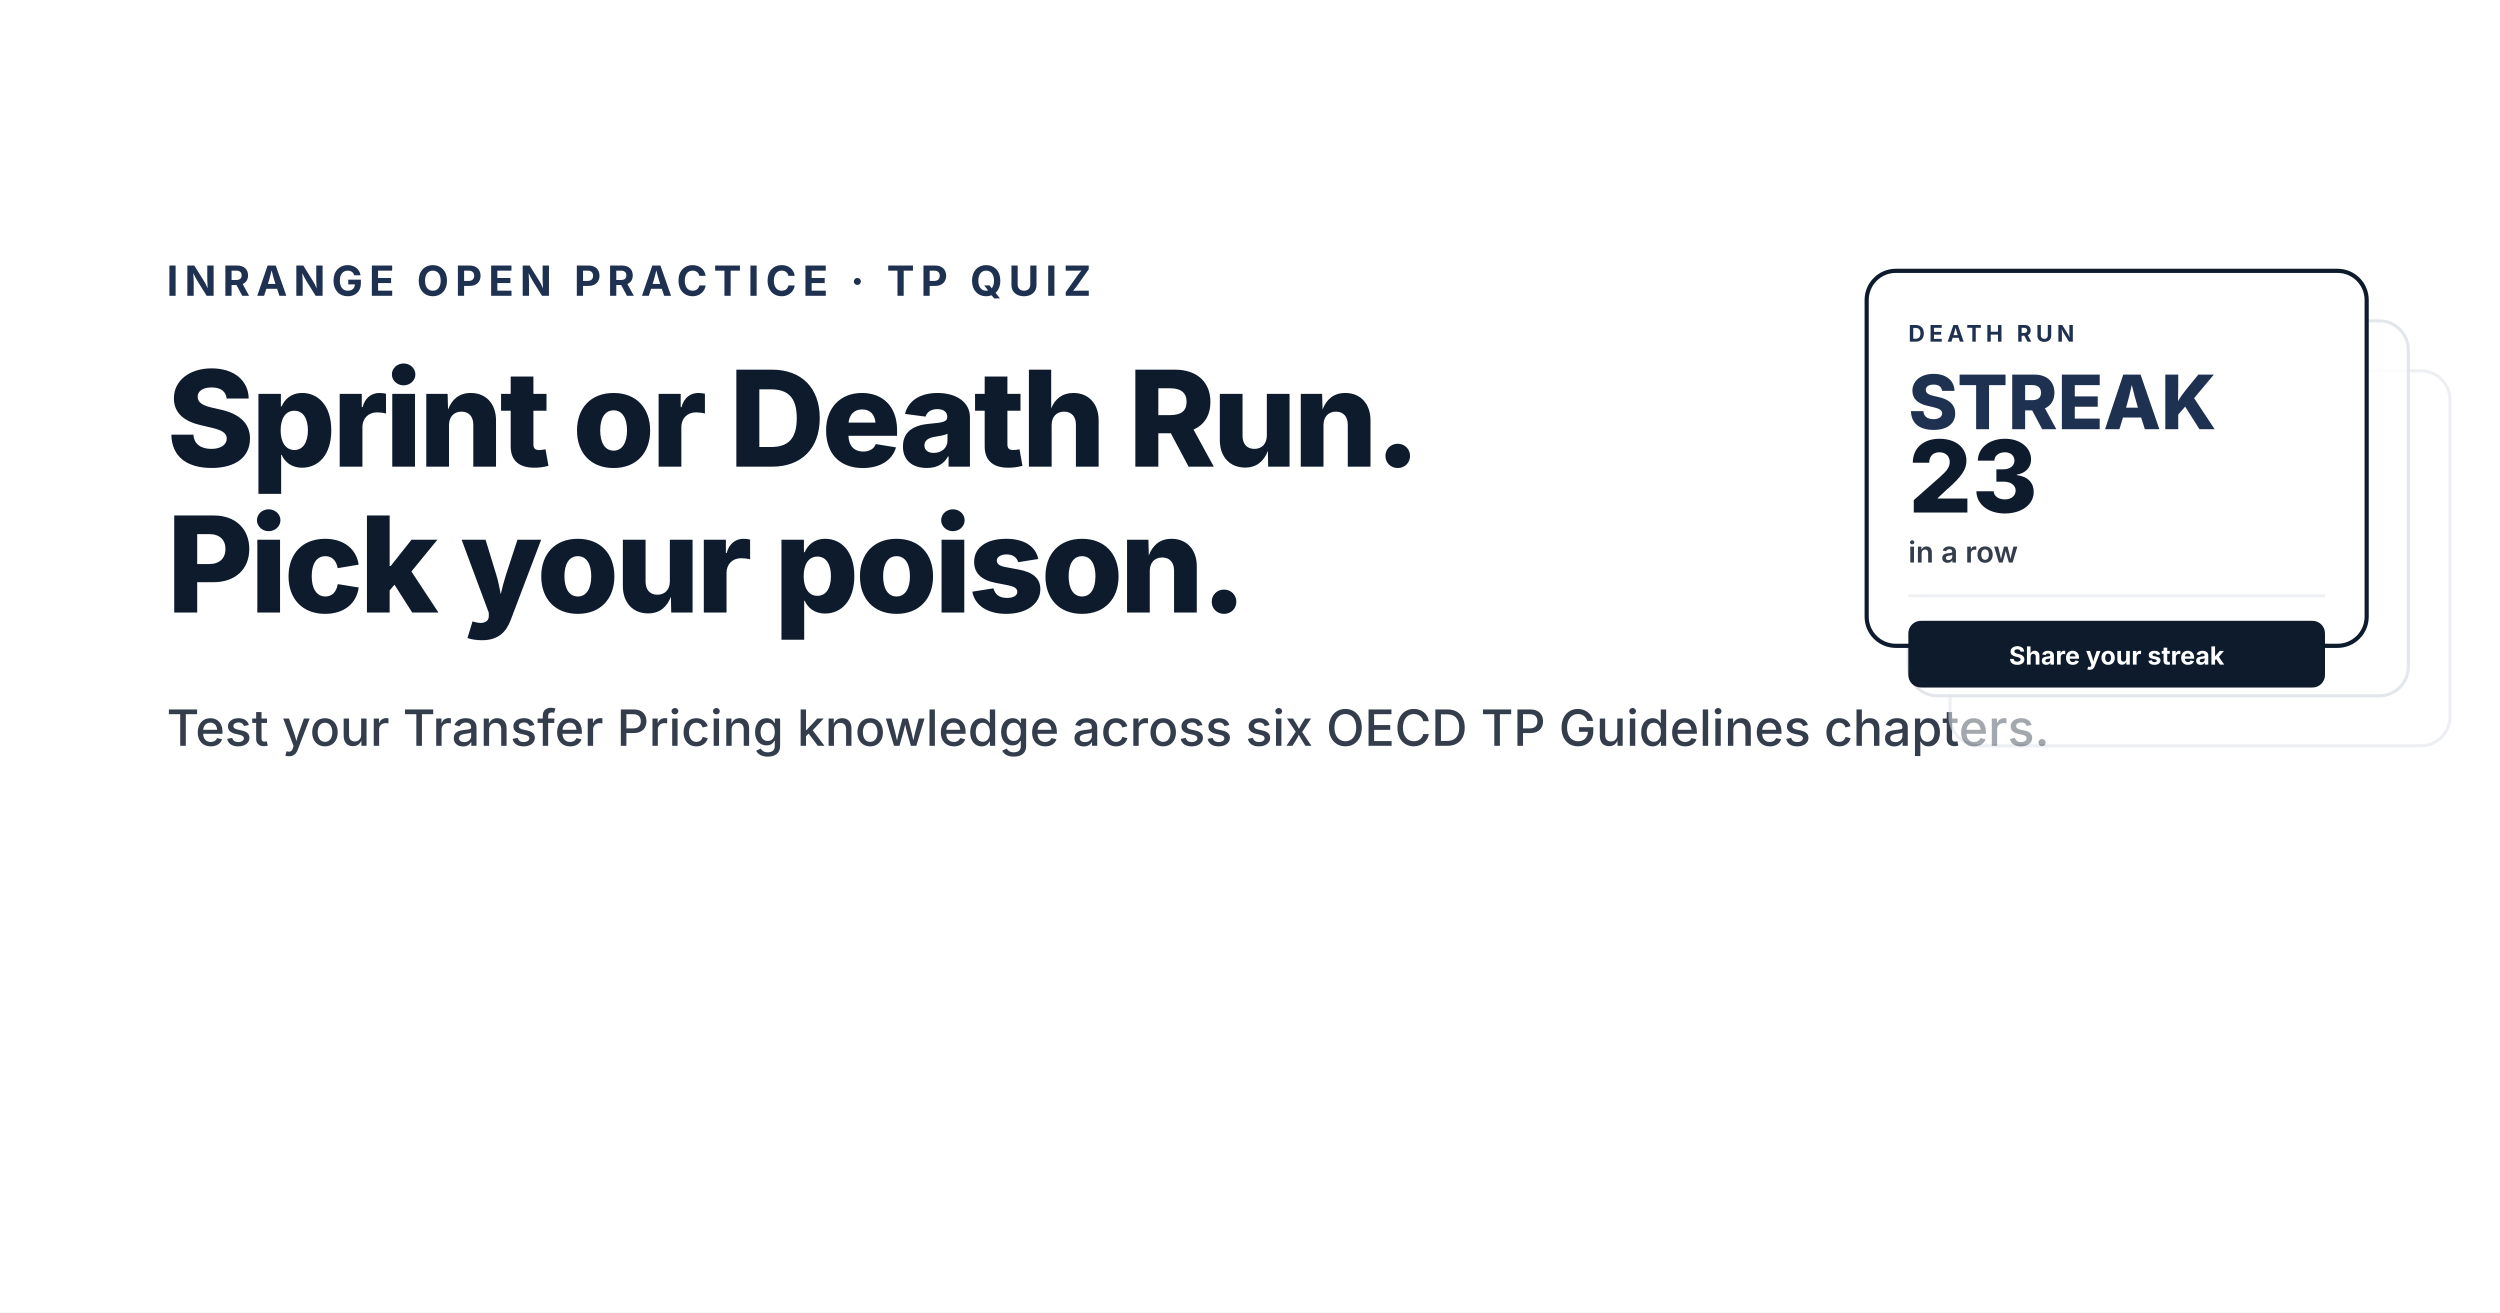
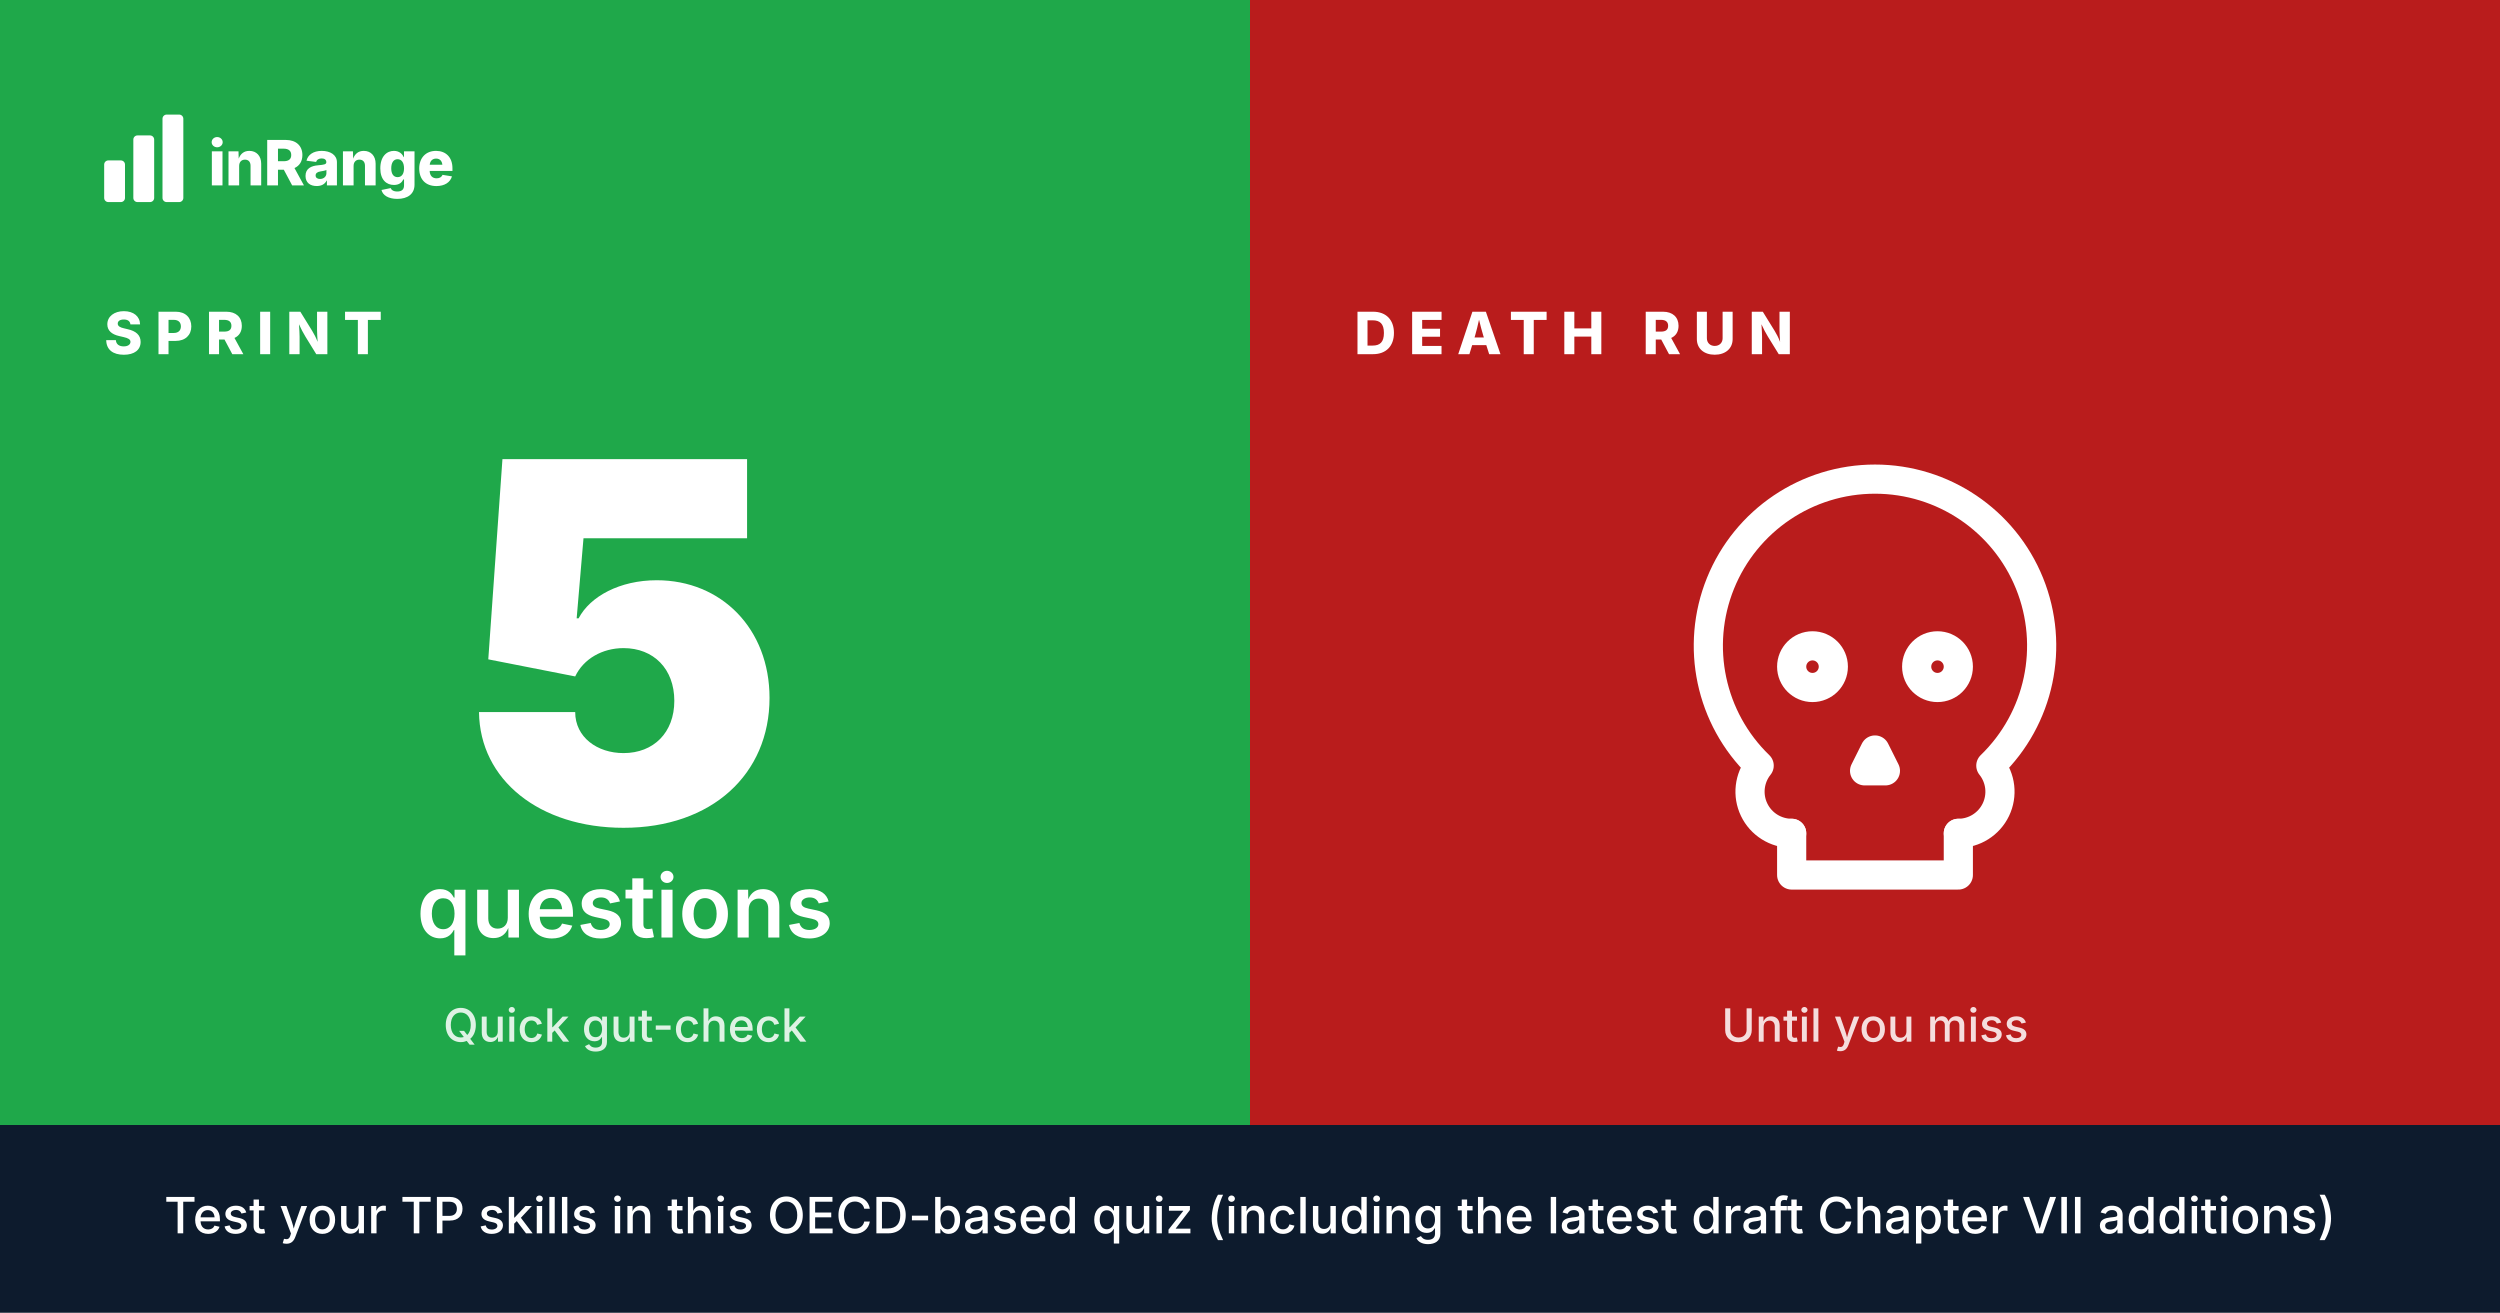
<svg xmlns="http://www.w3.org/2000/svg" width="1200" height="630" viewBox="0 0 1200 630" font-family="-apple-system, BlinkMacSystemFont, 'Segoe UI', system-ui, sans-serif">
-   <rect width="1200" height="630" fill="#FFFFFF" />
-   <text x="80" y="142" font-weight="700" font-size="20" fill="#1F3151" letter-spacing="3">INRANGE OPEN PRACTICE · TP QUIZ</text>
-   <text x="80" y="224" font-weight="800" font-size="64" fill="#0D1B2D" letter-spacing="-1.8">Sprint or Death Run.</text>
-   <text x="80" y="294" font-weight="800" font-size="64" fill="#0D1B2D" letter-spacing="-1.8">Pick your poison.</text>
-   <text x="80" y="358" font-weight="500" font-size="24" fill="#343D4C">Test your Transfer Pricing knowledge across six OECD TP Guidelines chapters.</text>
-   <g transform="translate(896, 130)">
-     <rect x="40" y="48" width="240" height="180" rx="14" fill="#FFFFFF" stroke="#DEE2E8" stroke-width="1.5" opacity="0.55" />
-     <rect x="20" y="24" width="240" height="180" rx="14" fill="#FFFFFF" stroke="#DEE2E8" stroke-width="1.5" opacity="0.85" />
-     <rect width="240" height="180" rx="14" fill="#FFFFFF" stroke="#0D1B2D" stroke-width="2" />
-     <text x="20" y="34" font-weight="700" font-size="11" fill="#1F3151" letter-spacing="2">DEATH RUN</text>
-     <text x="20" y="76" font-weight="800" font-size="36" fill="#1F3151">STREAK</text>
-     <text x="20" y="116" font-weight="800" font-size="48" fill="#0D1B2D">23</text>
-     <text x="20" y="140" font-weight="600" font-size="14" fill="#343D4C">in a row</text>
-     <line x1="20" y1="156" x2="220" y2="156" stroke="#EEF0F3" stroke-width="1.5" />
-     <g transform="translate(20, 168)">
-       <rect width="200" height="32" rx="6" fill="#0D1B2D" />
-       <text x="100" y="21" font-weight="700" font-size="12" fill="#FFFFFF" text-anchor="middle">Share your streak</text>
-     </g>
+   <rect width="1200" height="630" fill="#0D1B2D" />
+   <rect x="0" y="0" width="600" height="540" fill="#1FA84A" />
+   <rect x="600" y="0" width="600" height="540" fill="#B91C1C" />
+   <rect x="0" y="540" width="1200" height="90" fill="#0D1B2D" />
+   <g transform="translate(50, 55)">
+     <rect x="0" y="22" width="10" height="20" rx="2" fill="#FFFFFF" />
+     <rect x="14" y="10" width="10" height="32" rx="2" fill="#FFFFFF" />
+     <rect x="28" y="0" width="10" height="42" rx="2" fill="#FFFFFF" />
+     <text x="50" y="34" font-weight="800" font-size="30" fill="#FFFFFF" letter-spacing="-0.5">inRange</text>
  </g>
+   <text x="50" y="170" font-weight="800" font-size="28" fill="#FFFFFF" letter-spacing="6">SPRINT</text>
+   <text x="300" y="395" font-weight="900" font-size="240" fill="#FFFFFF" text-anchor="middle">5</text>
+   <text x="300" y="450" font-weight="600" font-size="42" fill="#FFFFFF" text-anchor="middle">questions</text>
+   <text x="300" y="500" font-weight="500" font-size="22" fill="#FFFFFF" opacity="0.85" text-anchor="middle">Quick gut-check</text>
+   <text x="650" y="170" font-weight="800" font-size="28" fill="#FFFFFF" letter-spacing="6">DEATH RUN</text>
+   <svg x="780" y="200" width="240" height="240" viewBox="0 0 24 24" fill="none" stroke="#FFFFFF" stroke-width="1.4" stroke-linecap="round" stroke-linejoin="round">
+     <path d="M16 20a2 2 0 0 0 1.56-3.25 8 8 0 1 0-11.12 0A2 2 0 0 0 8 20" />
+     <circle cx="9" cy="12" r="1" />
+     <circle cx="15" cy="12" r="1" />
+     <path d="M8 20v2h8v-2" />
+     <path d="m12.5 17-.5-1-.5 1h1z" />
+   </svg>
+   <text x="900" y="500" font-weight="500" font-size="22" fill="#FFFFFF" opacity="0.85" text-anchor="middle">Until you miss</text>
+   <text x="600" y="592" font-weight="500" font-size="24" fill="#FFFFFF" text-anchor="middle">Test your TP skills in this OECD-based quiz (including the latest draft Chapter VII additions)</text>
</svg>
